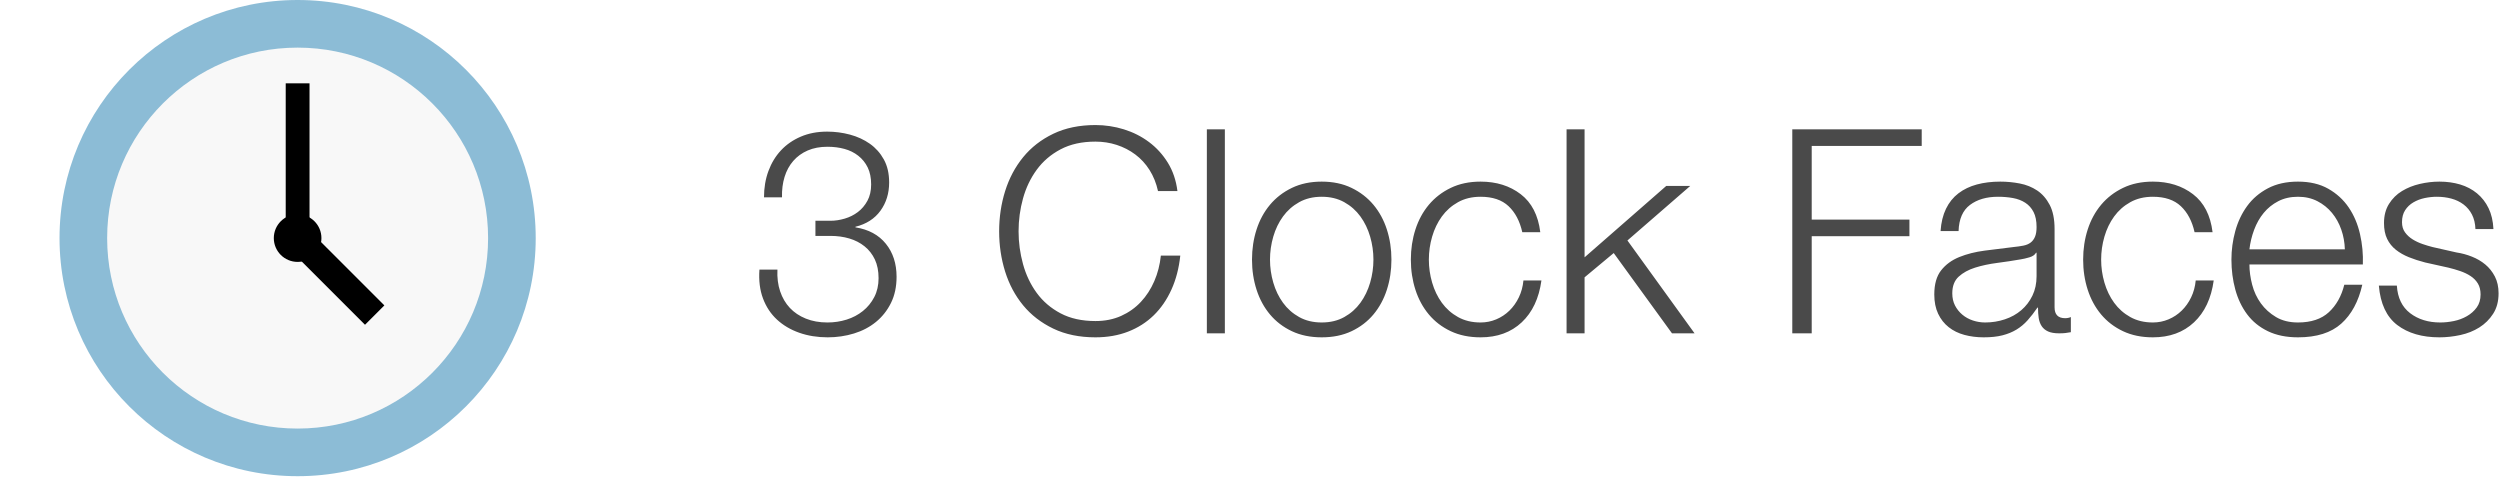
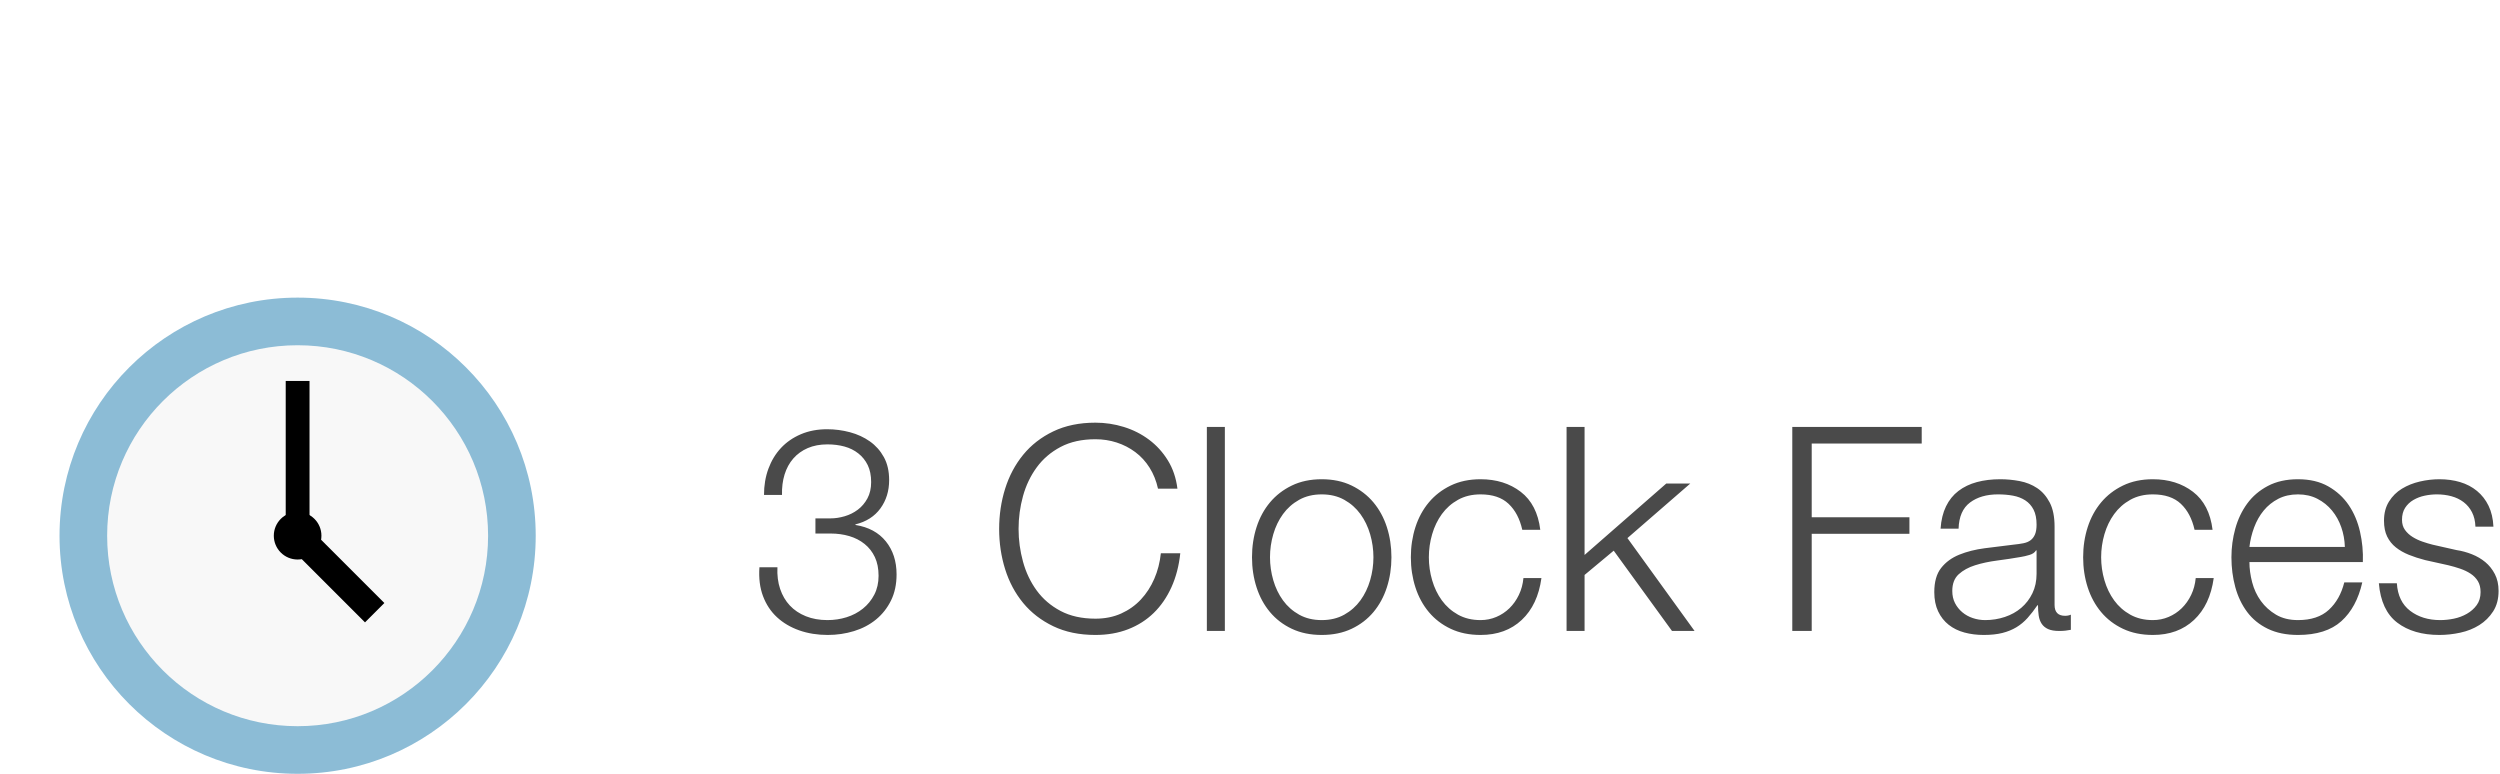
- <svg xmlns="http://www.w3.org/2000/svg" width="210px" height="40px" viewBox="0 0 210 40" version="1.1">
+ <svg xmlns="http://www.w3.org/2000/svg" width="210px" height="65px" viewBox="0 0 210 65" version="1.1">
  <defs />
  <g id="Page-1" stroke="none" stroke-width="1" fill="none" fill-rule="evenodd">
-     <g id="soon-header-faces" transform="translate(5, 0)">
+     <g id="soon-header-faces" transform="translate(5, 25)">
      <g id="clock">
        <circle id="Oval" fill="#8CBCD6" cx="20" cy="20" r="20" />
        <circle id="Oval" fill="#F8F8F8" cx="20" cy="20" r="16" />
        <rect id="Rectangle-path" fill="#000000" x="19" y="7" width="2" height="13" />
        <rect id="Rectangle-path" fill="#000000" transform="translate(23.22015, 23.21465) rotate(135) translate(-23.22015, -23.21465) " x="22.07" y="18.615" width="2.3" height="9.199" />
        <circle id="Oval" fill="#000000" cx="20" cy="20" r="2" />
      </g>
      <path d="M60.304,22.648 L58.792,22.648 C58.728,23.56 58.828,24.368 59.092,25.072 C59.356,25.776 59.748,26.368 60.268,26.848 C60.788,27.328 61.412,27.696 62.14,27.952 C62.868,28.208 63.664,28.336 64.528,28.336 C65.296,28.336 66.032,28.228 66.736,28.012 C67.44,27.796 68.056,27.472 68.584,27.04 C69.112,26.608 69.532,26.076 69.844,25.444 C70.156,24.812 70.312,24.08 70.312,23.248 C70.312,22.144 70.012,21.22 69.412,20.476 C68.812,19.732 67.96,19.272 66.856,19.096 L66.856,19.048 C67.768,18.824 68.468,18.376 68.956,17.704 C69.444,17.032 69.688,16.24 69.688,15.328 C69.688,14.576 69.54,13.932 69.244,13.396 C68.948,12.86 68.556,12.42 68.068,12.076 C67.58,11.732 67.024,11.476 66.4,11.308 C65.776,11.14 65.136,11.056 64.48,11.056 C63.664,11.056 62.928,11.196 62.272,11.476 C61.616,11.756 61.06,12.14 60.604,12.628 C60.148,13.116 59.796,13.696 59.548,14.368 C59.3,15.04 59.176,15.776 59.176,16.576 L60.688,16.576 C60.672,15.952 60.744,15.38 60.904,14.86 C61.064,14.34 61.308,13.892 61.636,13.516 C61.964,13.14 62.368,12.848 62.848,12.64 C63.328,12.432 63.88,12.328 64.504,12.328 C65.016,12.328 65.492,12.388 65.932,12.508 C66.372,12.628 66.76,12.82 67.096,13.084 C67.432,13.348 67.696,13.676 67.888,14.068 C68.08,14.46 68.176,14.936 68.176,15.496 C68.176,16.024 68.072,16.48 67.864,16.864 C67.656,17.248 67.388,17.564 67.06,17.812 C66.732,18.06 66.364,18.244 65.956,18.364 C65.548,18.484 65.152,18.544 64.768,18.544 L63.496,18.544 L63.496,19.816 L64.768,19.816 C65.328,19.816 65.852,19.888 66.34,20.032 C66.828,20.176 67.256,20.396 67.624,20.692 C67.992,20.988 68.28,21.356 68.488,21.796 C68.696,22.236 68.8,22.76 68.8,23.368 C68.8,23.96 68.68,24.488 68.44,24.952 C68.2,25.416 67.88,25.808 67.48,26.128 C67.08,26.448 66.624,26.688 66.112,26.848 C65.6,27.008 65.064,27.088 64.504,27.088 C63.832,27.088 63.228,26.98 62.692,26.764 C62.156,26.548 61.708,26.248 61.348,25.864 C60.988,25.48 60.716,25.016 60.532,24.472 C60.348,23.928 60.272,23.32 60.304,22.648 L60.304,22.648 Z M92.272,16.048 L93.904,16.048 C93.792,15.152 93.524,14.36 93.1,13.672 C92.676,12.984 92.148,12.404 91.516,11.932 C90.884,11.46 90.18,11.104 89.404,10.864 C88.628,10.624 87.832,10.504 87.016,10.504 C85.672,10.504 84.492,10.748 83.476,11.236 C82.46,11.724 81.616,12.38 80.944,13.204 C80.272,14.028 79.768,14.976 79.432,16.048 C79.096,17.12 78.928,18.248 78.928,19.432 C78.928,20.616 79.096,21.744 79.432,22.816 C79.768,23.888 80.272,24.832 80.944,25.648 C81.616,26.464 82.46,27.116 83.476,27.604 C84.492,28.092 85.672,28.336 87.016,28.336 C88.024,28.336 88.94,28.176 89.764,27.856 C90.588,27.536 91.304,27.08 91.912,26.488 C92.52,25.896 93.016,25.176 93.4,24.328 C93.784,23.48 94.032,22.528 94.144,21.472 L92.512,21.472 C92.432,22.24 92.248,22.956 91.96,23.62 C91.672,24.284 91.296,24.864 90.832,25.36 C90.368,25.856 89.816,26.248 89.176,26.536 C88.536,26.824 87.816,26.968 87.016,26.968 C85.88,26.968 84.904,26.752 84.088,26.32 C83.272,25.888 82.604,25.316 82.084,24.604 C81.564,23.892 81.18,23.084 80.932,22.18 C80.684,21.276 80.56,20.36 80.56,19.432 C80.56,18.488 80.684,17.568 80.932,16.672 C81.18,15.776 81.564,14.972 82.084,14.26 C82.604,13.548 83.272,12.976 84.088,12.544 C84.904,12.112 85.88,11.896 87.016,11.896 C87.64,11.896 88.236,11.988 88.804,12.172 C89.372,12.356 89.892,12.624 90.364,12.976 C90.836,13.328 91.236,13.764 91.564,14.284 C91.892,14.804 92.128,15.392 92.272,16.048 L92.272,16.048 Z M96.376,10.864 L96.376,28 L97.888,28 L97.888,10.864 L96.376,10.864 Z M106.024,16.528 C106.744,16.528 107.376,16.68 107.92,16.984 C108.464,17.288 108.916,17.688 109.276,18.184 C109.636,18.68 109.908,19.244 110.092,19.876 C110.276,20.508 110.368,21.152 110.368,21.808 C110.368,22.464 110.276,23.108 110.092,23.74 C109.908,24.372 109.636,24.936 109.276,25.432 C108.916,25.928 108.464,26.328 107.92,26.632 C107.376,26.936 106.744,27.088 106.024,27.088 C105.304,27.088 104.672,26.936 104.128,26.632 C103.584,26.328 103.132,25.928 102.772,25.432 C102.412,24.936 102.14,24.372 101.956,23.74 C101.772,23.108 101.68,22.464 101.68,21.808 C101.68,21.152 101.772,20.508 101.956,19.876 C102.14,19.244 102.412,18.68 102.772,18.184 C103.132,17.688 103.584,17.288 104.128,16.984 C104.672,16.68 105.304,16.528 106.024,16.528 L106.024,16.528 Z M106.024,15.256 C105.08,15.256 104.244,15.432 103.516,15.784 C102.788,16.136 102.176,16.608 101.68,17.2 C101.184,17.792 100.808,18.484 100.552,19.276 C100.296,20.068 100.168,20.912 100.168,21.808 C100.168,22.704 100.296,23.548 100.552,24.34 C100.808,25.132 101.184,25.824 101.68,26.416 C102.176,27.008 102.788,27.476 103.516,27.82 C104.244,28.164 105.08,28.336 106.024,28.336 C106.968,28.336 107.804,28.164 108.532,27.82 C109.26,27.476 109.872,27.008 110.368,26.416 C110.864,25.824 111.24,25.132 111.496,24.34 C111.752,23.548 111.88,22.704 111.88,21.808 C111.88,20.912 111.752,20.068 111.496,19.276 C111.24,18.484 110.864,17.792 110.368,17.2 C109.872,16.608 109.26,16.136 108.532,15.784 C107.804,15.432 106.968,15.256 106.024,15.256 L106.024,15.256 Z M122.872,19.504 L124.384,19.504 C124.208,18.08 123.66,17.016 122.74,16.312 C121.82,15.608 120.696,15.256 119.368,15.256 C118.424,15.256 117.588,15.432 116.86,15.784 C116.132,16.136 115.52,16.608 115.024,17.2 C114.528,17.792 114.152,18.484 113.896,19.276 C113.64,20.068 113.512,20.912 113.512,21.808 C113.512,22.704 113.64,23.548 113.896,24.34 C114.152,25.132 114.528,25.824 115.024,26.416 C115.52,27.008 116.132,27.476 116.86,27.82 C117.588,28.164 118.424,28.336 119.368,28.336 C120.776,28.336 121.928,27.916 122.824,27.076 C123.72,26.236 124.272,25.064 124.48,23.56 L122.968,23.56 C122.92,24.072 122.792,24.544 122.584,24.976 C122.376,25.408 122.112,25.78 121.792,26.092 C121.472,26.404 121.104,26.648 120.688,26.824 C120.272,27 119.832,27.088 119.368,27.088 C118.648,27.088 118.016,26.936 117.472,26.632 C116.928,26.328 116.476,25.928 116.116,25.432 C115.756,24.936 115.484,24.372 115.3,23.74 C115.116,23.108 115.024,22.464 115.024,21.808 C115.024,21.152 115.116,20.508 115.3,19.876 C115.484,19.244 115.756,18.68 116.116,18.184 C116.476,17.688 116.928,17.288 117.472,16.984 C118.016,16.68 118.648,16.528 119.368,16.528 C120.376,16.528 121.16,16.792 121.72,17.32 C122.28,17.848 122.664,18.576 122.872,19.504 L122.872,19.504 Z M126.592,10.864 L126.592,28 L128.104,28 L128.104,23.296 L130.552,21.256 L135.448,28 L137.344,28 L131.704,20.2 L136.984,15.616 L134.968,15.616 L128.104,21.616 L128.104,10.864 L126.592,10.864 Z M145.552,10.864 L145.552,28 L147.184,28 L147.184,19.84 L155.392,19.84 L155.392,18.448 L147.184,18.448 L147.184,12.256 L156.424,12.256 L156.424,10.864 L145.552,10.864 Z M158.008,19.408 L159.52,19.408 C159.552,18.4 159.872,17.668 160.48,17.212 C161.088,16.756 161.872,16.528 162.832,16.528 C163.28,16.528 163.7,16.564 164.092,16.636 C164.484,16.708 164.828,16.84 165.124,17.032 C165.42,17.224 165.652,17.484 165.82,17.812 C165.988,18.14 166.072,18.56 166.072,19.072 C166.072,19.408 166.028,19.68 165.94,19.888 C165.852,20.096 165.728,20.26 165.568,20.38 C165.408,20.5 165.208,20.584 164.968,20.632 C164.728,20.68 164.448,20.72 164.128,20.752 C163.312,20.848 162.508,20.948 161.716,21.052 C160.924,21.156 160.212,21.336 159.58,21.592 C158.948,21.848 158.44,22.22 158.056,22.708 C157.672,23.196 157.48,23.872 157.48,24.736 C157.48,25.36 157.588,25.9 157.804,26.356 C158.02,26.812 158.316,27.188 158.692,27.484 C159.068,27.78 159.508,27.996 160.012,28.132 C160.516,28.268 161.056,28.336 161.632,28.336 C162.24,28.336 162.764,28.28 163.204,28.168 C163.644,28.056 164.036,27.896 164.38,27.688 C164.724,27.48 165.036,27.22 165.316,26.908 C165.596,26.596 165.872,26.24 166.144,25.84 L166.192,25.84 C166.192,26.16 166.212,26.452 166.252,26.716 C166.292,26.98 166.376,27.208 166.504,27.4 C166.632,27.592 166.812,27.74 167.044,27.844 C167.276,27.948 167.584,28 167.968,28 C168.176,28 168.348,27.992 168.484,27.976 C168.62,27.96 168.776,27.936 168.952,27.904 L168.952,26.632 C168.808,26.696 168.648,26.728 168.472,26.728 C167.88,26.728 167.584,26.424 167.584,25.816 L167.584,19.24 C167.584,18.408 167.448,17.732 167.176,17.212 C166.904,16.692 166.552,16.288 166.12,16 C165.688,15.712 165.2,15.516 164.656,15.412 C164.112,15.308 163.568,15.256 163.024,15.256 C162.304,15.256 161.648,15.336 161.056,15.496 C160.464,15.656 159.948,15.904 159.508,16.24 C159.068,16.576 158.72,17.008 158.464,17.536 C158.208,18.064 158.056,18.688 158.008,19.408 L158.008,19.408 Z M166.072,21.232 L166.072,23.2 C166.072,23.808 165.956,24.352 165.724,24.832 C165.492,25.312 165.18,25.72 164.788,26.056 C164.396,26.392 163.936,26.648 163.408,26.824 C162.88,27 162.328,27.088 161.752,27.088 C161.4,27.088 161.056,27.032 160.72,26.92 C160.384,26.808 160.088,26.644 159.832,26.428 C159.576,26.212 159.372,25.956 159.22,25.66 C159.068,25.364 158.992,25.024 158.992,24.64 C158.992,24.032 159.172,23.564 159.532,23.236 C159.892,22.908 160.352,22.656 160.912,22.48 C161.472,22.304 162.092,22.172 162.772,22.084 C163.452,21.996 164.112,21.896 164.752,21.784 C164.96,21.752 165.2,21.696 165.472,21.616 C165.744,21.536 165.928,21.408 166.024,21.232 L166.072,21.232 Z M179.344,19.504 L180.856,19.504 C180.68,18.08 180.132,17.016 179.212,16.312 C178.292,15.608 177.168,15.256 175.84,15.256 C174.896,15.256 174.06,15.432 173.332,15.784 C172.604,16.136 171.992,16.608 171.496,17.2 C171,17.792 170.624,18.484 170.368,19.276 C170.112,20.068 169.984,20.912 169.984,21.808 C169.984,22.704 170.112,23.548 170.368,24.34 C170.624,25.132 171,25.824 171.496,26.416 C171.992,27.008 172.604,27.476 173.332,27.82 C174.06,28.164 174.896,28.336 175.84,28.336 C177.248,28.336 178.4,27.916 179.296,27.076 C180.192,26.236 180.744,25.064 180.952,23.56 L179.44,23.56 C179.392,24.072 179.264,24.544 179.056,24.976 C178.848,25.408 178.584,25.78 178.264,26.092 C177.944,26.404 177.576,26.648 177.16,26.824 C176.744,27 176.304,27.088 175.84,27.088 C175.12,27.088 174.488,26.936 173.944,26.632 C173.4,26.328 172.948,25.928 172.588,25.432 C172.228,24.936 171.956,24.372 171.772,23.74 C171.588,23.108 171.496,22.464 171.496,21.808 C171.496,21.152 171.588,20.508 171.772,19.876 C171.956,19.244 172.228,18.68 172.588,18.184 C172.948,17.688 173.4,17.288 173.944,16.984 C174.488,16.68 175.12,16.528 175.84,16.528 C176.848,16.528 177.632,16.792 178.192,17.32 C178.752,17.848 179.136,18.576 179.344,19.504 L179.344,19.504 Z M191.968,20.944 L183.952,20.944 C184.016,20.384 184.148,19.836 184.348,19.3 C184.548,18.764 184.816,18.292 185.152,17.884 C185.488,17.476 185.896,17.148 186.376,16.9 C186.856,16.652 187.408,16.528 188.032,16.528 C188.64,16.528 189.184,16.652 189.664,16.9 C190.144,17.148 190.552,17.476 190.888,17.884 C191.224,18.292 191.484,18.76 191.668,19.288 C191.852,19.816 191.952,20.368 191.968,20.944 L191.968,20.944 Z M183.952,22.216 L193.48,22.216 C193.512,21.352 193.432,20.5 193.24,19.66 C193.048,18.82 192.732,18.076 192.292,17.428 C191.852,16.78 191.28,16.256 190.576,15.856 C189.872,15.456 189.024,15.256 188.032,15.256 C187.056,15.256 186.212,15.444 185.5,15.82 C184.788,16.196 184.208,16.692 183.76,17.308 C183.312,17.924 182.98,18.624 182.764,19.408 C182.548,20.192 182.44,20.992 182.44,21.808 C182.44,22.688 182.548,23.524 182.764,24.316 C182.98,25.108 183.312,25.804 183.76,26.404 C184.208,27.004 184.788,27.476 185.5,27.82 C186.212,28.164 187.056,28.336 188.032,28.336 C189.6,28.336 190.812,27.952 191.668,27.184 C192.524,26.416 193.112,25.328 193.432,23.92 L191.92,23.92 C191.68,24.88 191.248,25.648 190.624,26.224 C190,26.8 189.136,27.088 188.032,27.088 C187.312,27.088 186.696,26.936 186.184,26.632 C185.672,26.328 185.248,25.944 184.912,25.48 C184.576,25.016 184.332,24.492 184.18,23.908 C184.028,23.324 183.952,22.76 183.952,22.216 L183.952,22.216 Z M202.936,19.24 L204.448,19.24 C204.416,18.568 204.28,17.984 204.04,17.488 C203.8,16.992 203.476,16.576 203.068,16.24 C202.66,15.904 202.188,15.656 201.652,15.496 C201.116,15.336 200.536,15.256 199.912,15.256 C199.368,15.256 198.82,15.32 198.268,15.448 C197.716,15.576 197.216,15.776 196.768,16.048 C196.32,16.32 195.956,16.68 195.676,17.128 C195.396,17.576 195.256,18.112 195.256,18.736 C195.256,19.264 195.344,19.708 195.52,20.068 C195.696,20.428 195.94,20.732 196.252,20.98 C196.564,21.228 196.928,21.436 197.344,21.604 C197.76,21.772 198.216,21.92 198.712,22.048 L200.656,22.48 C200.992,22.56 201.324,22.656 201.652,22.768 C201.98,22.88 202.272,23.02 202.528,23.188 C202.784,23.356 202.988,23.564 203.14,23.812 C203.292,24.06 203.368,24.368 203.368,24.736 C203.368,25.168 203.26,25.532 203.044,25.828 C202.828,26.124 202.552,26.368 202.216,26.56 C201.88,26.752 201.516,26.888 201.124,26.968 C200.732,27.048 200.352,27.088 199.984,27.088 C198.976,27.088 198.132,26.828 197.452,26.308 C196.772,25.788 196.4,25.016 196.336,23.992 L194.824,23.992 C194.952,25.512 195.468,26.616 196.372,27.304 C197.276,27.992 198.456,28.336 199.912,28.336 C200.488,28.336 201.072,28.272 201.664,28.144 C202.256,28.016 202.788,27.804 203.26,27.508 C203.732,27.212 204.12,26.828 204.424,26.356 C204.728,25.884 204.88,25.312 204.88,24.64 C204.88,24.096 204.776,23.624 204.568,23.224 C204.36,22.824 204.092,22.488 203.764,22.216 C203.436,21.944 203.06,21.724 202.636,21.556 C202.212,21.388 201.784,21.272 201.352,21.208 L199.336,20.752 C199.08,20.688 198.8,20.604 198.496,20.5 C198.192,20.396 197.912,20.264 197.656,20.104 C197.4,19.944 197.188,19.748 197.02,19.516 C196.852,19.284 196.768,19 196.768,18.664 C196.768,18.264 196.856,17.928 197.032,17.656 C197.208,17.384 197.44,17.164 197.728,16.996 C198.016,16.828 198.332,16.708 198.676,16.636 C199.02,16.564 199.36,16.528 199.696,16.528 C200.128,16.528 200.536,16.58 200.92,16.684 C201.304,16.788 201.644,16.952 201.94,17.176 C202.236,17.4 202.472,17.684 202.648,18.028 C202.824,18.372 202.92,18.776 202.936,19.24 L202.936,19.24 Z" id="3-Clock-Faces-Copy" fill="#4A4A4A" />
    </g>
  </g>
</svg>
